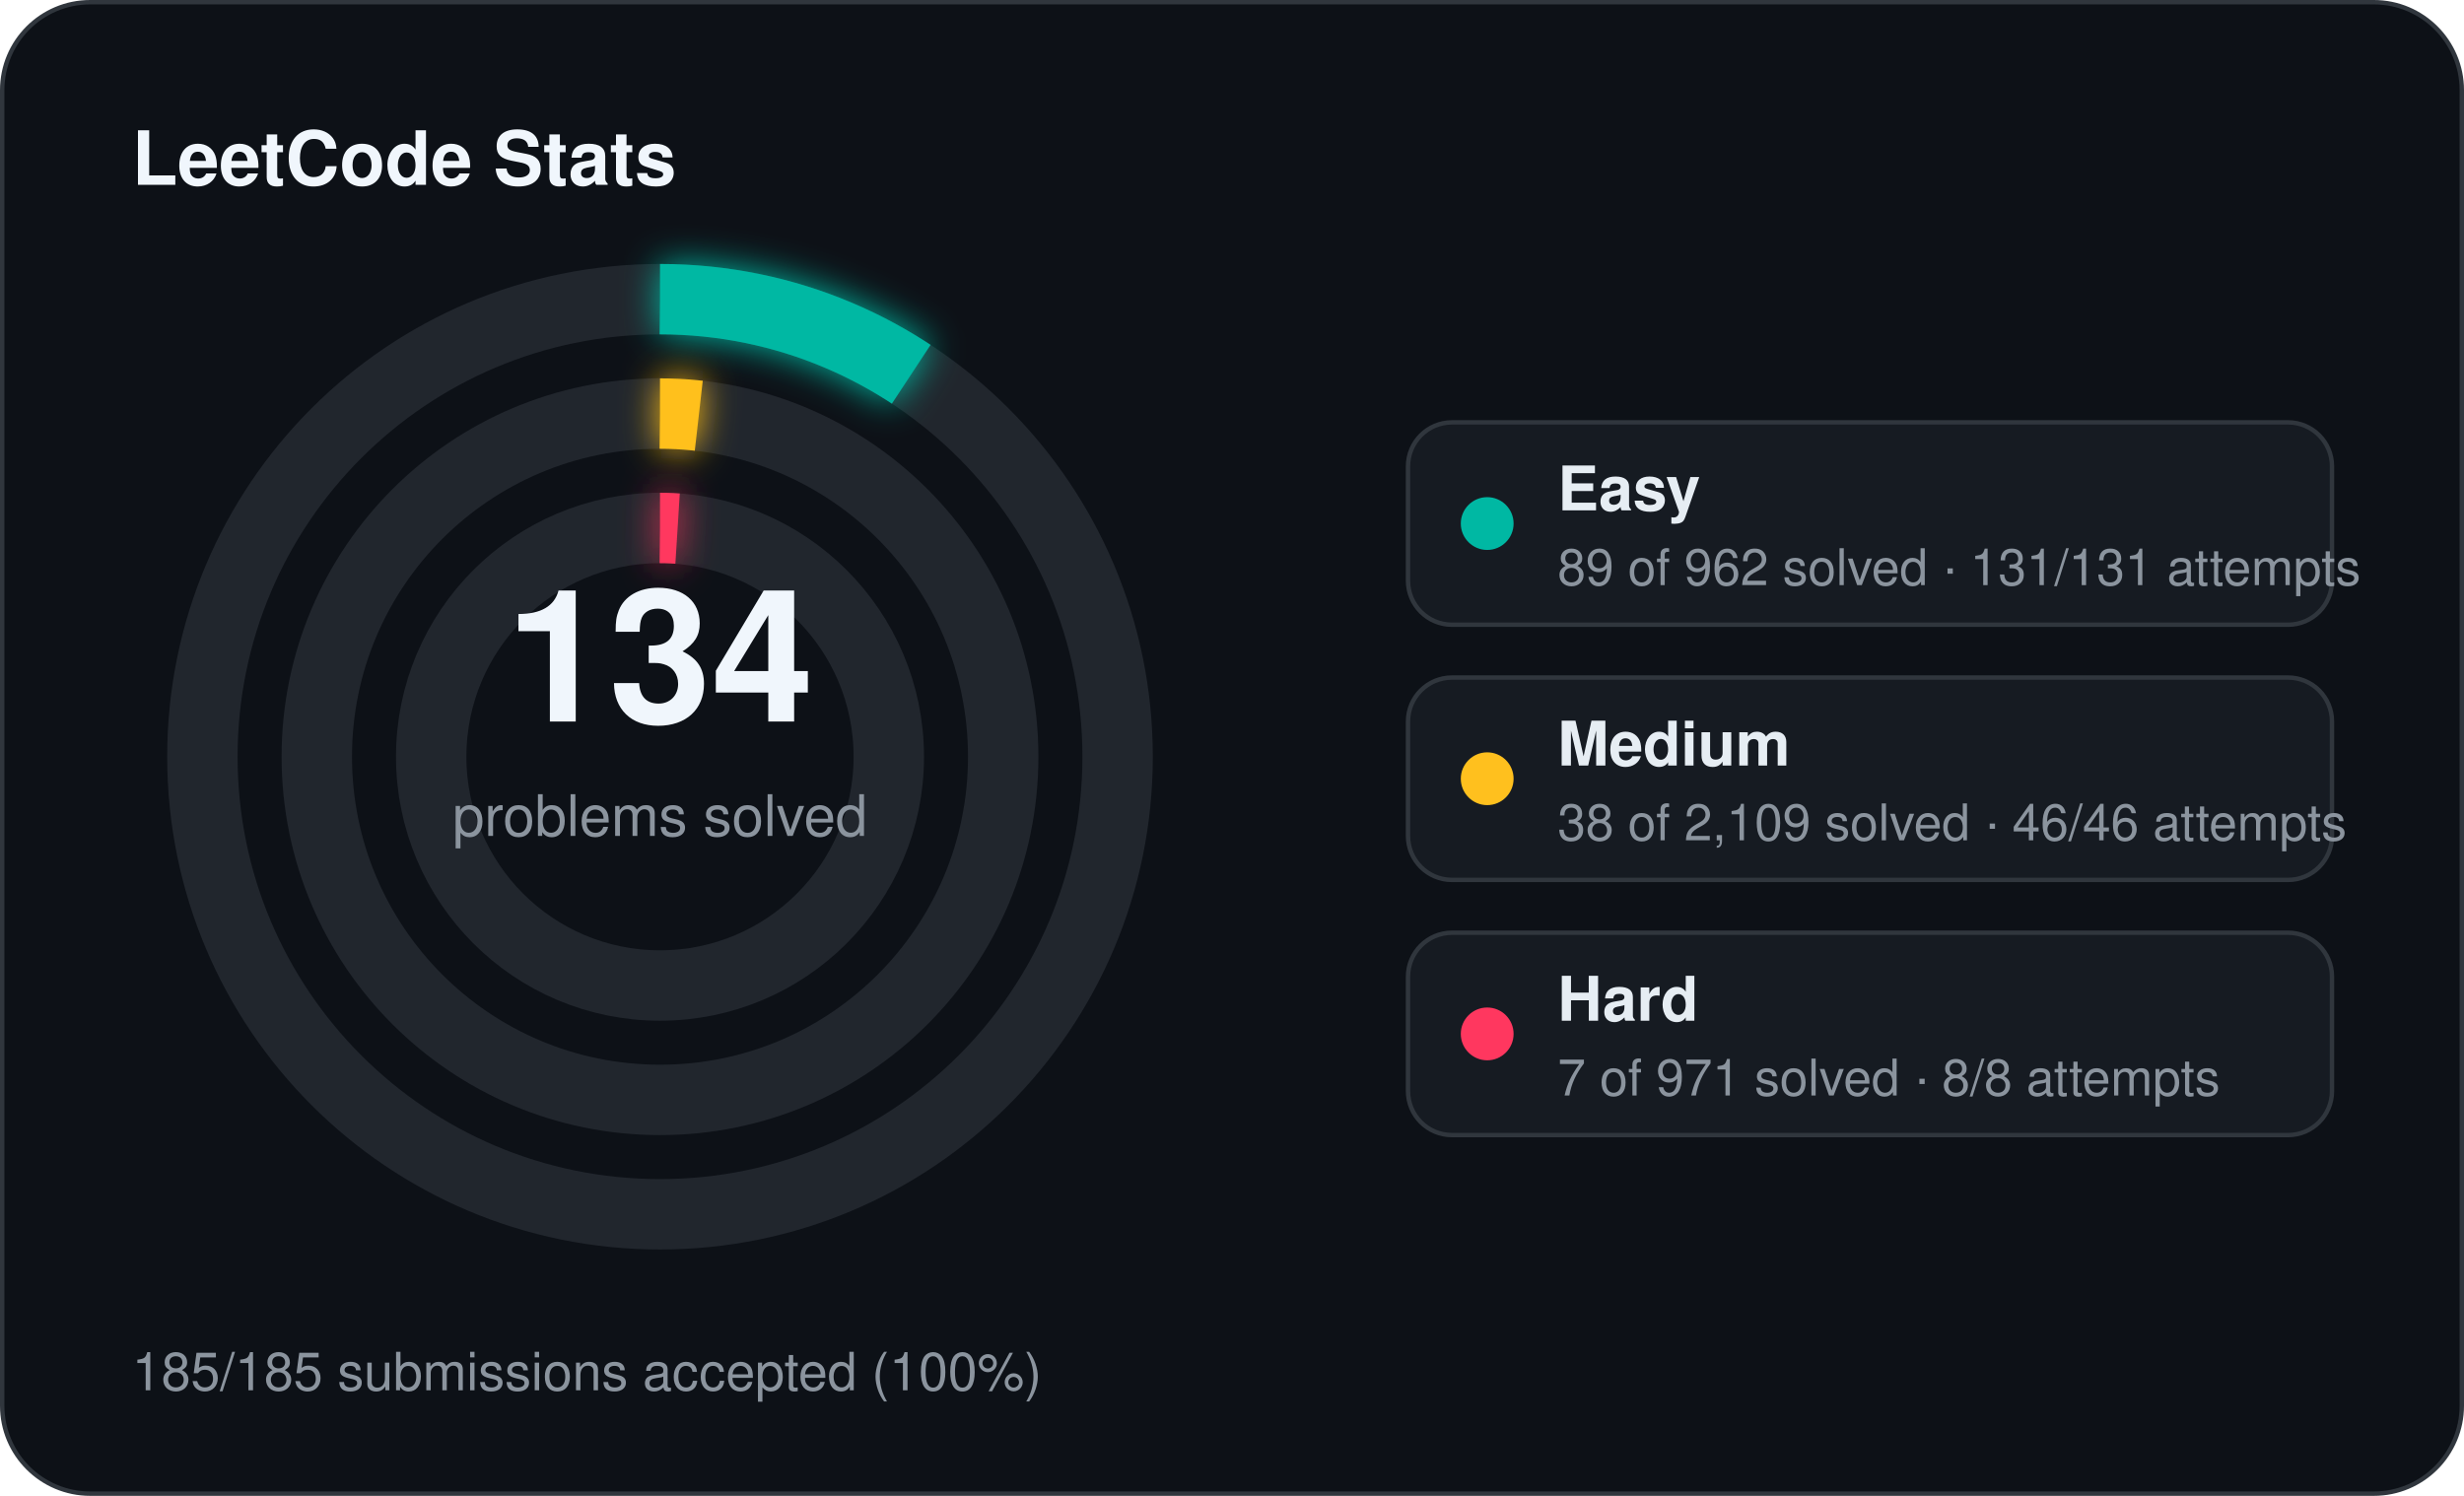
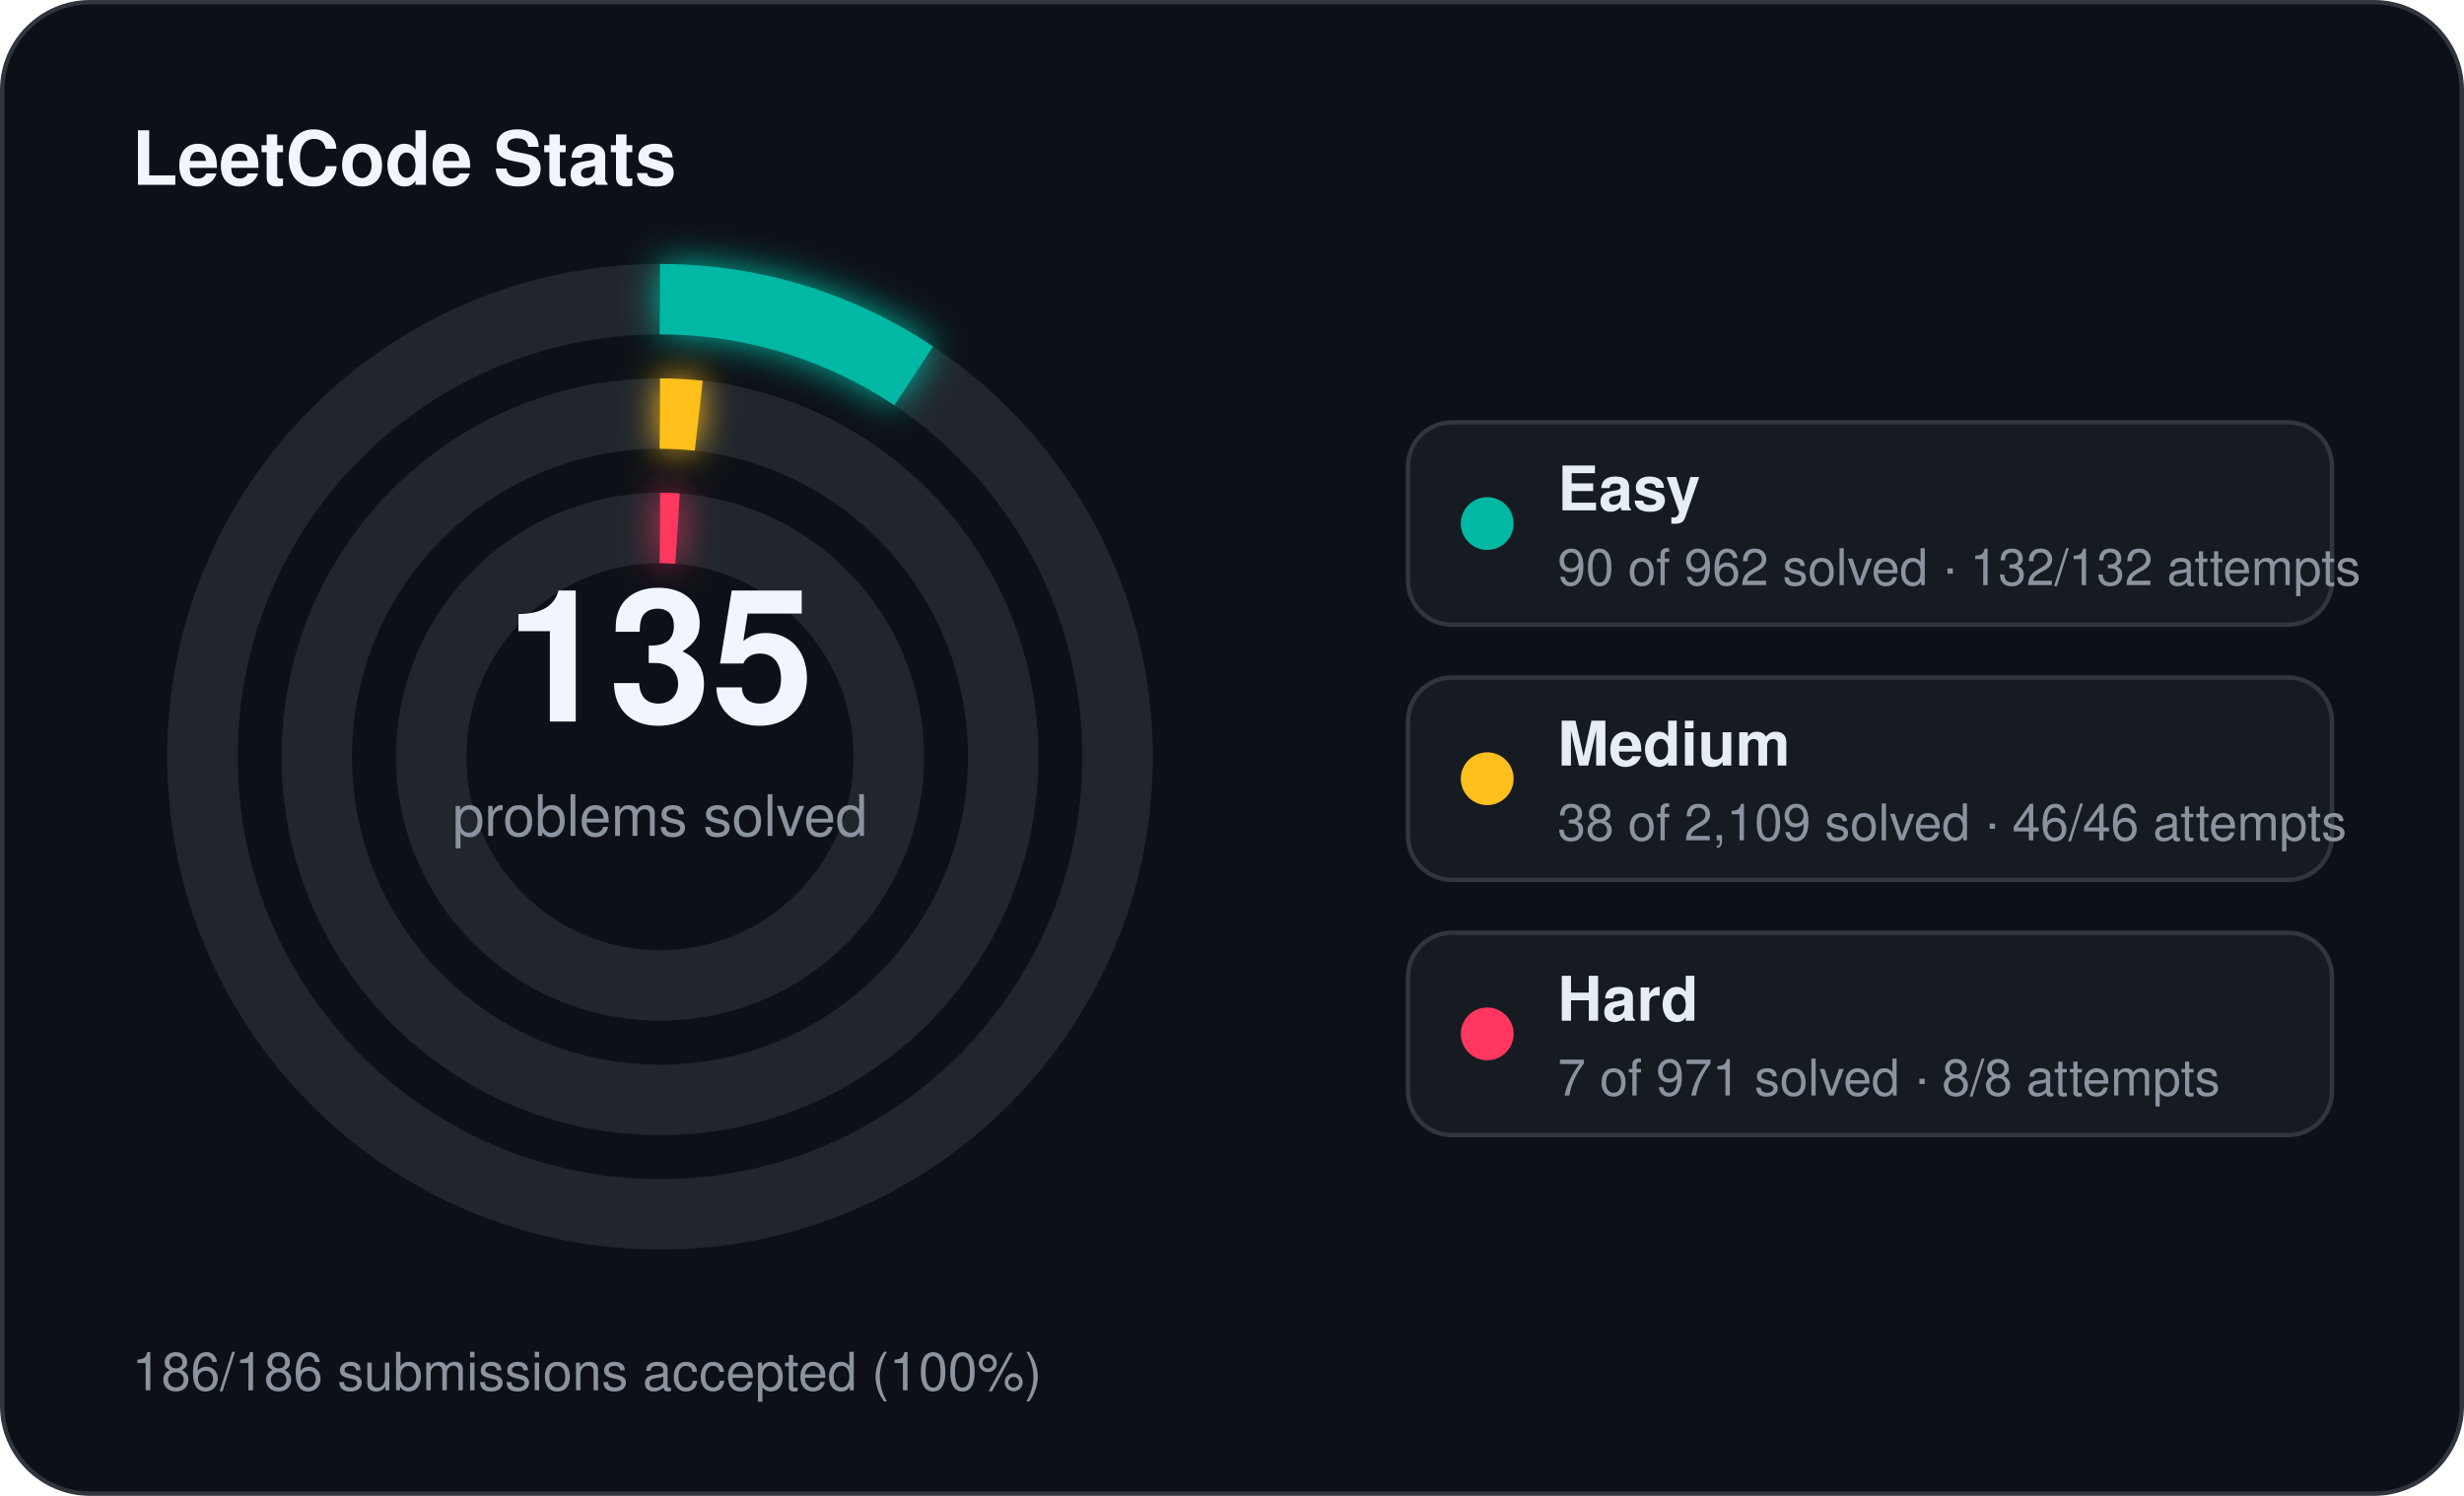
<svg xmlns="http://www.w3.org/2000/svg" width="560" height="340" viewBox="0 0 560 340">
  <defs>
    <filter id="stats-glow" x="-60%" y="-60%" width="220%" height="220%">
      <feGaussianBlur stdDeviation="4" result="blur" />
      <feMerge>
        <feMergeNode in="blur" />
        <feMergeNode in="SourceGraphic" />
      </feMerge>
    </filter>
  </defs>
  <rect x="0.5" y="0.5" width="559" height="339" rx="20" fill="#0d1117" stroke="#30363d" stroke-width="1" />
  <text x="30" y="42" fill="#f0f6fc" font-family="Segoe UI, Helvetica, Arial, sans-serif" font-size="17" font-weight="700">LeetCode Stats</text>
  <circle cx="150" cy="172" r="104" fill="none" stroke="#21262d" stroke-width="16" />
-   <circle cx="150" cy="172" r="104" fill="none" stroke="#00b8a3" stroke-width="16" stroke-linecap="butt" stroke-dasharray="60.45 653.45" transform="rotate(-90 150 172)" filter="url(#stats-glow)" />
+   <circle cx="150" cy="172" r="104" fill="none" stroke="#00b8a3" stroke-width="16" stroke-linecap="butt" stroke-dasharray="61.13 653.45" transform="rotate(-90 150 172)" filter="url(#stats-glow)" />
  <circle cx="150" cy="172" r="78" fill="none" stroke="#21262d" stroke-width="16" />
  <circle cx="150" cy="172" r="78" fill="none" stroke="#ffc01e" stroke-width="16" stroke-linecap="butt" stroke-dasharray="8.83 490.09" transform="rotate(-90 150 172)" filter="url(#stats-glow)" />
  <circle cx="150" cy="172" r="52" fill="none" stroke="#21262d" stroke-width="16" />
  <circle cx="150" cy="172" r="52" fill="none" stroke="#ff375f" stroke-width="16" stroke-linecap="butt" stroke-dasharray="4.00 326.73" transform="rotate(-90 150 172)" filter="url(#stats-glow)" />
-   <text x="150" y="164" text-anchor="middle" fill="#f0f6fc" font-family="Segoe UI, Helvetica, Arial, sans-serif" font-size="42" font-weight="700">134</text>
+   <text x="150" y="164" text-anchor="middle" fill="#f0f6fc" font-family="Segoe UI, Helvetica, Arial, sans-serif" font-size="42" font-weight="700">135</text>
  <text x="150" y="190" text-anchor="middle" fill="#8b949e" font-family="Segoe UI, Helvetica, Arial, sans-serif" font-size="13">problems solved</text>
  <rect x="320" y="96" width="210" height="46" rx="10" fill="#161b22" stroke="#30363d" stroke-width="1" />
  <circle cx="338" cy="119" r="6" fill="#00b8a3" />
  <text x="354" y="116" fill="#e6edf3" font-family="Segoe UI, Helvetica, Arial, sans-serif" font-size="14" font-weight="600">Easy</text>
-   <text x="354" y="133" fill="#8b949e" font-family="Segoe UI, Helvetica, Arial, sans-serif" font-size="11.5">89 of 962 solved · 131/131 attempts</text>
+   <text x="354" y="133" fill="#8b949e" font-family="Segoe UI, Helvetica, Arial, sans-serif" font-size="11.5">90 of 962 solved · 132/132 attempts</text>
  <rect x="320" y="154" width="210" height="46" rx="10" fill="#161b22" stroke="#30363d" stroke-width="1" />
  <circle cx="338" cy="177" r="6" fill="#ffc01e" />
  <text x="354" y="174" fill="#e6edf3" font-family="Segoe UI, Helvetica, Arial, sans-serif" font-size="14" font-weight="600">Medium</text>
  <text x="354" y="191" fill="#8b949e" font-family="Segoe UI, Helvetica, Arial, sans-serif" font-size="11.5">38 of 2,109 solved · 46/46 attempts</text>
  <rect x="320" y="212" width="210" height="46" rx="10" fill="#161b22" stroke="#30363d" stroke-width="1" />
  <circle cx="338" cy="235" r="6" fill="#ff375f" />
  <text x="354" y="232" fill="#e6edf3" font-family="Segoe UI, Helvetica, Arial, sans-serif" font-size="14" font-weight="600">Hard</text>
  <text x="354" y="249" fill="#8b949e" font-family="Segoe UI, Helvetica, Arial, sans-serif" font-size="11.5">7 of 971 solved · 8/8 attempts</text>
-   <text x="30" y="316" fill="#8b949e" font-family="Segoe UI, Helvetica, Arial, sans-serif" font-size="12">185/185 submissions accepted (100%)</text>
+   <text x="30" y="316" fill="#8b949e" font-family="Segoe UI, Helvetica, Arial, sans-serif" font-size="12">186/186 submissions accepted (100%)</text>
</svg>
